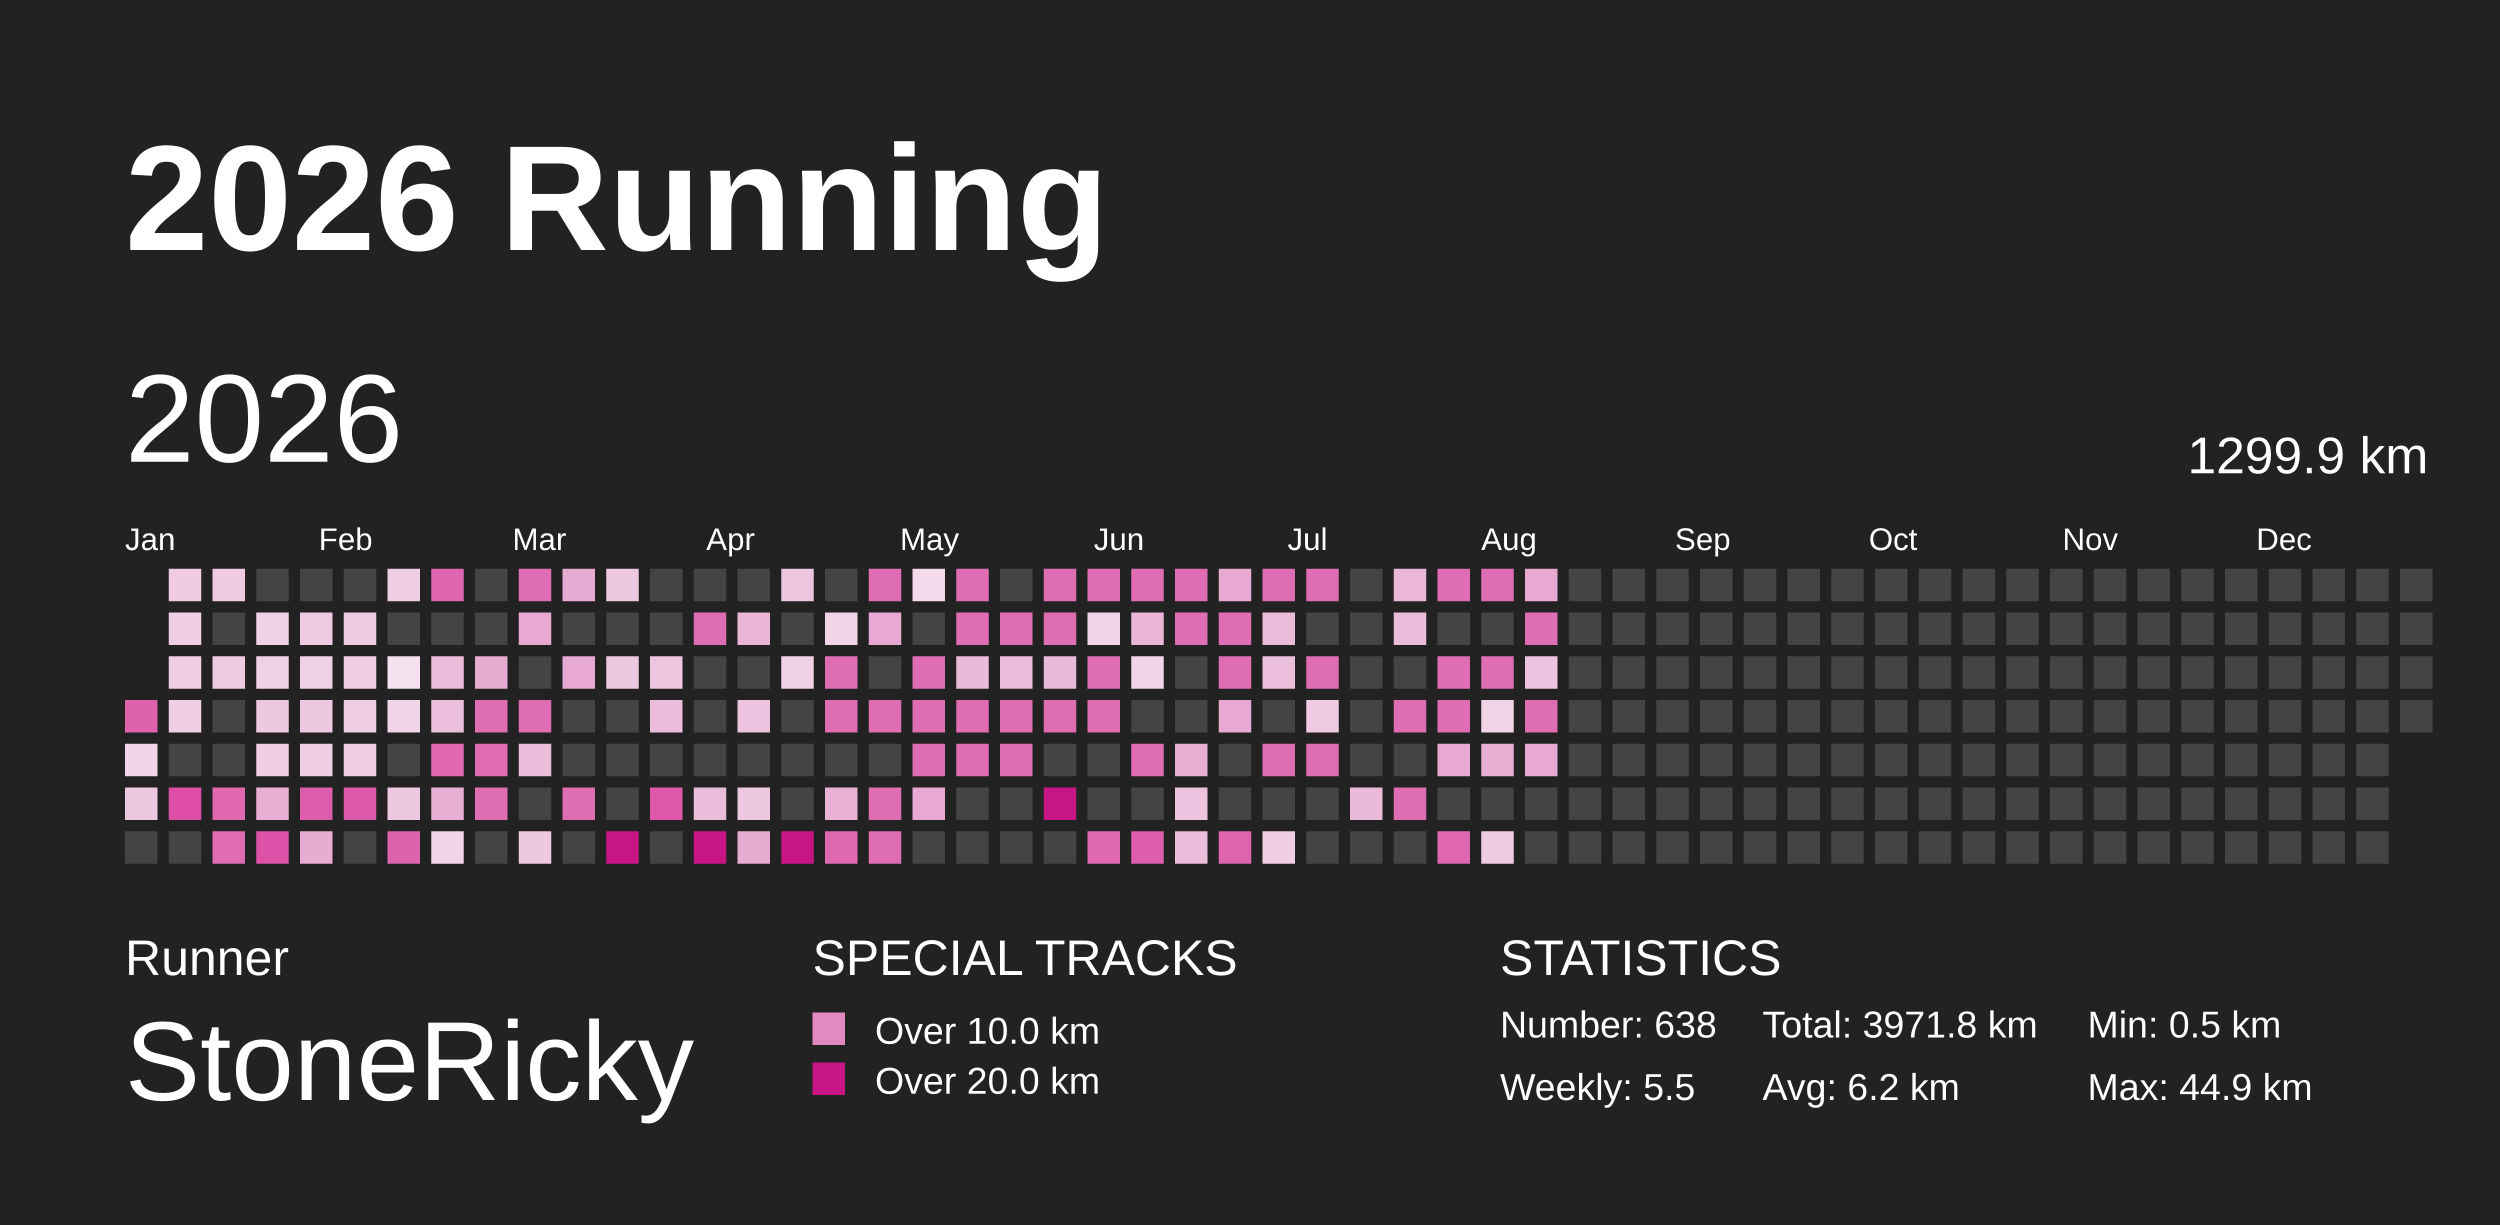
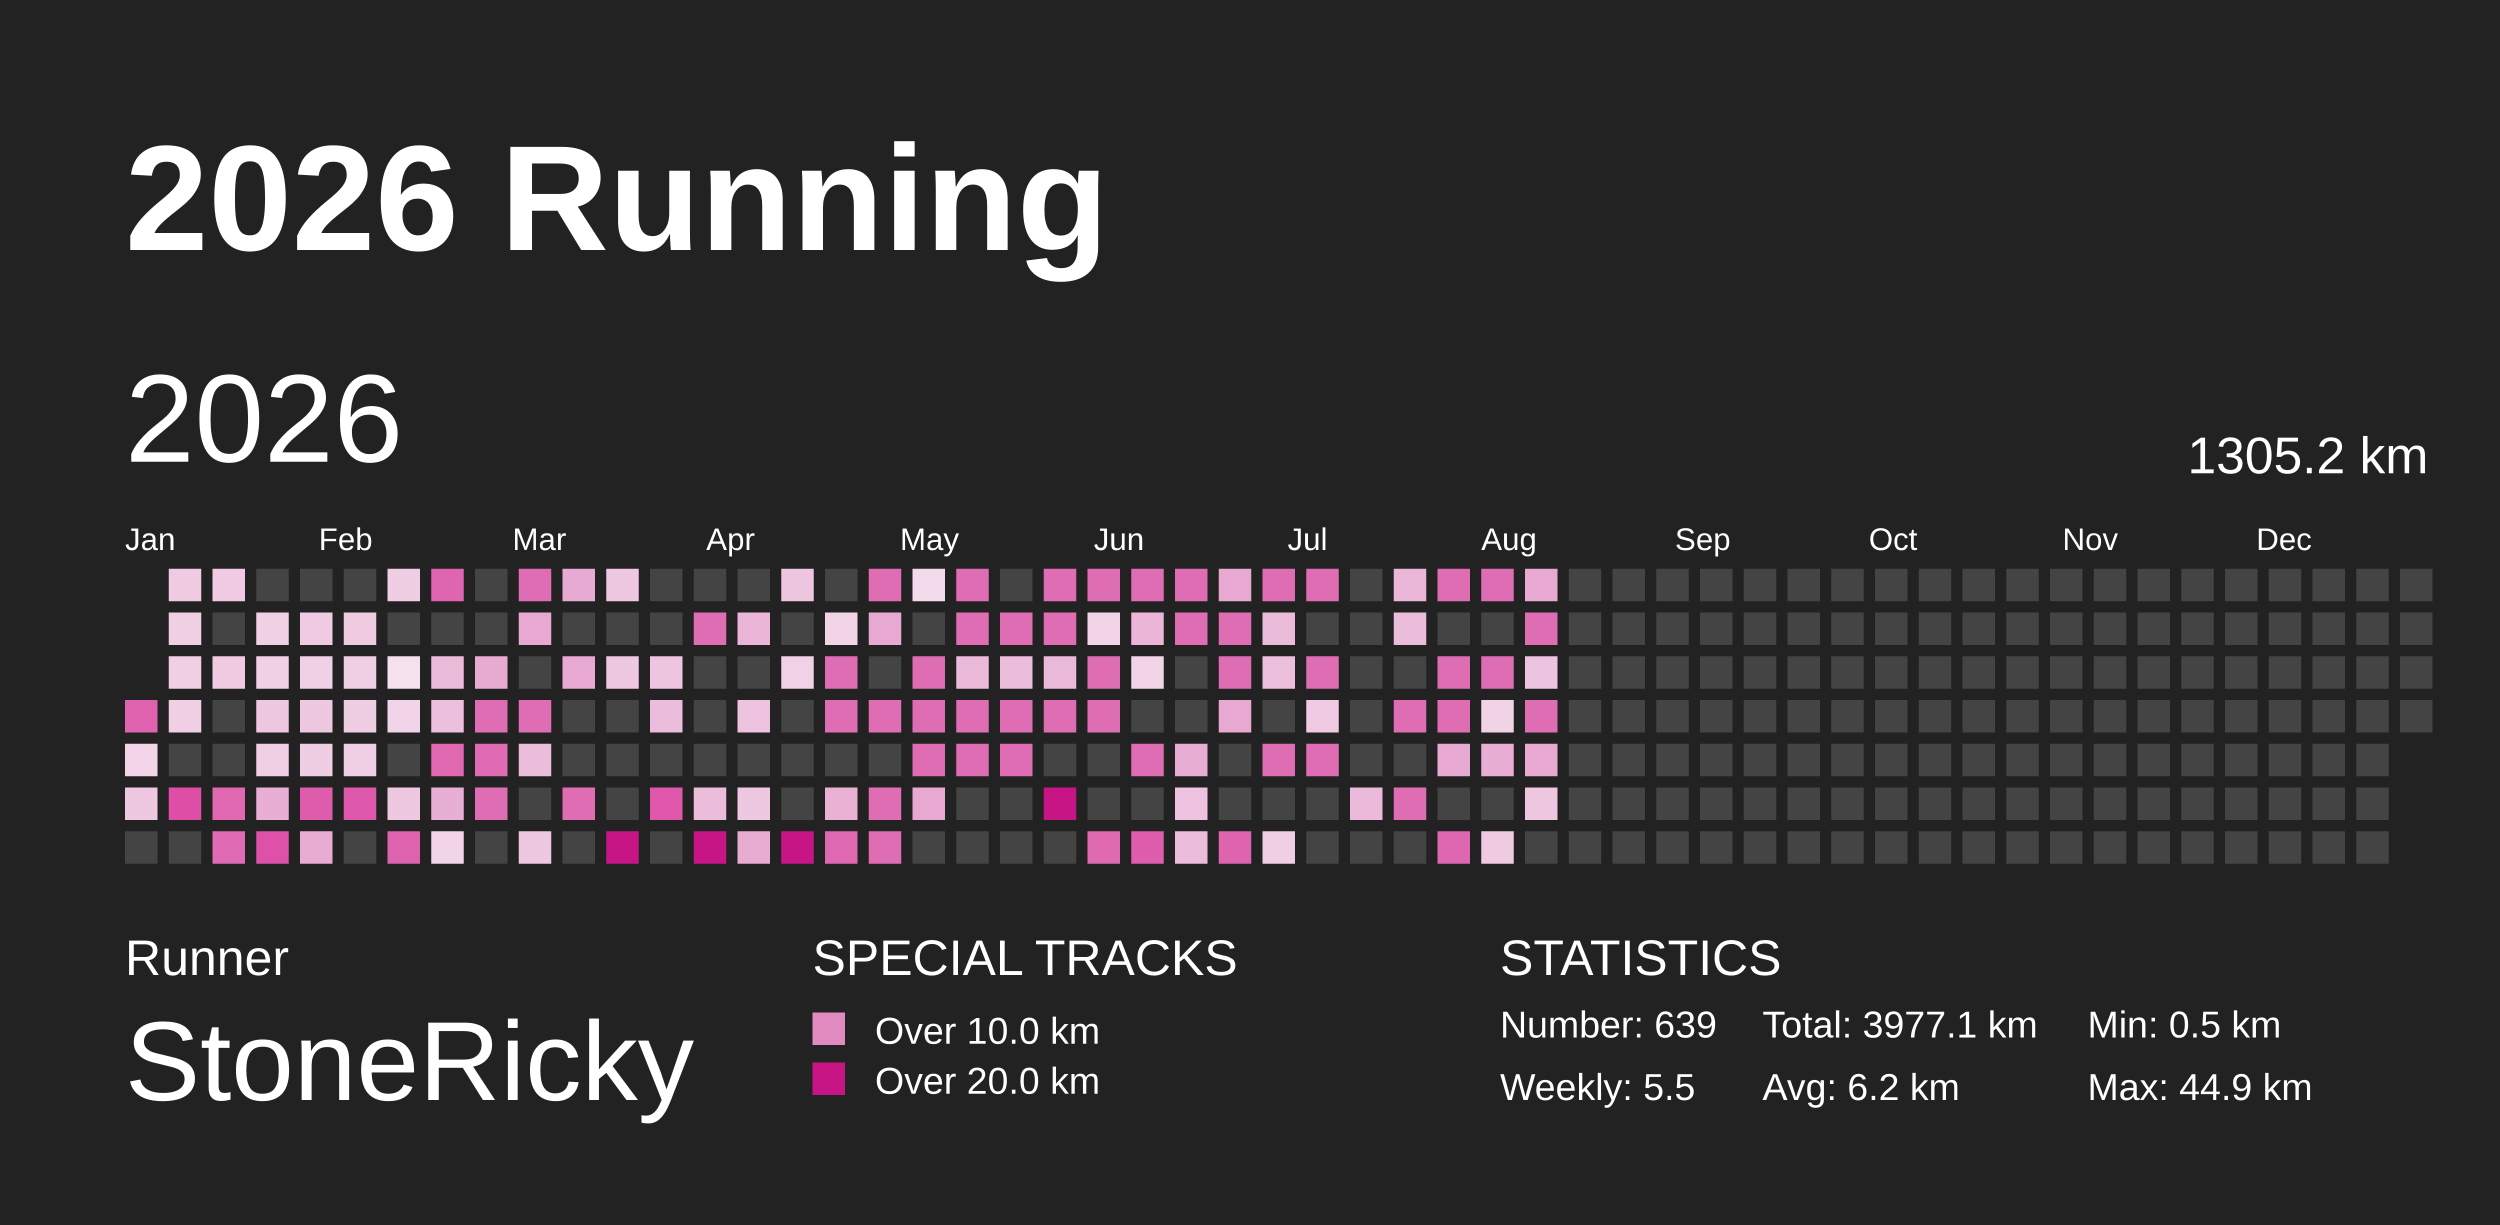
<svg xmlns="http://www.w3.org/2000/svg" baseProfile="full" height="98mm" version="1.1" viewBox="0,0,200,98" width="200mm">
  <defs>
    <pattern height="2" id="indoor-stripe" patternUnits="userSpaceOnUse" width="2">
      <line stroke="white" stroke-opacity="0.45" stroke-width="0.5" x1="0" x2="2" y1="2" y2="0" />
    </pattern>
  </defs>
  <rect fill="#222222" height="98" width="200" x="0" y="0" />
  <text fill="#FFFFFF" style="font-size:12px; font-family:Arial; font-weight:bold;" x="10" y="20">2026 Running</text>
  <text fill="#FFFFFF" style="font-size:4px; font-family:Arial" x="10" y="78">Runner</text>
  <text fill="#FFFFFF" style="font-size:9px; font-family:Arial" x="10" y="88">StoneRicky</text>
  <text fill="#FFFFFF" style="font-size:4px; font-family:Arial" x="65" y="78">SPECIAL TRACKS</text>
  <rect fill="#E18ABF" height="2.6" width="2.6" x="65" y="81" />
  <text fill="#FFFFFF" style="font-size:3px; font-family:Arial" x="70" y="83.5">Over 10.0 km</text>
  <rect fill="#C71585" height="2.6" width="2.6" x="65" y="85" />
  <text fill="#FFFFFF" style="font-size:3px; font-family:Arial" x="70" y="87.5">Over 20.0 km</text>
  <text fill="#FFFFFF" style="font-size:4px; font-family:Arial" x="120" y="78">STATISTICS</text>
-   <text fill="#FFFFFF" style="font-size:3px; font-family:Arial" x="120" y="83">Number: 638</text>
+   <text fill="#FFFFFF" style="font-size:3px; font-family:Arial" x="120" y="83">Number: 639</text>
  <text fill="#FFFFFF" style="font-size:3px; font-family:Arial" x="120" y="88">Weekly: 5.5</text>
-   <text fill="#FFFFFF" style="font-size:3px; font-family:Arial" x="141" y="83">Total: 3971.8 km</text>
+   <text fill="#FFFFFF" style="font-size:3px; font-family:Arial" x="141" y="83">Total: 3977.1 km</text>
  <text fill="#FFFFFF" style="font-size:3px; font-family:Arial" x="141" y="88">Avg: 6.2 km</text>
  <text fill="#FFFFFF" style="font-size:3px; font-family:Arial" x="167" y="83">Min: 0.5 km</text>
  <text fill="#FFFFFF" style="font-size:3px; font-family:Arial" x="167" y="88">Max: 44.9 km</text>
  <text dominant-baseline="hanging" fill="#FFFFFF" style="font-size:10.0px; font-family:Arial;" x="10" y="30">2026</text>
-   <text dominant-baseline="hanging" fill="#FFFFFF" style="font-size:4.125px; font-family:Arial;" x="175" y="35">1299.9 km</text>
+   <text dominant-baseline="hanging" fill="#FFFFFF" style="font-size:4.125px; font-family:Arial;" x="175" y="35">1305.2 km</text>
  <text fill="#FFFFFF" style="font-size:2.5px; font-family:Arial" x="10.0" y="44">Jan</text>
  <text fill="#FFFFFF" style="font-size:2.5px; font-family:Arial" x="25.5" y="44">Feb</text>
  <text fill="#FFFFFF" style="font-size:2.5px; font-family:Arial" x="41.0" y="44">Mar</text>
  <text fill="#FFFFFF" style="font-size:2.5px; font-family:Arial" x="56.5" y="44">Apr</text>
  <text fill="#FFFFFF" style="font-size:2.5px; font-family:Arial" x="72.0" y="44">May</text>
  <text fill="#FFFFFF" style="font-size:2.5px; font-family:Arial" x="87.5" y="44">Jun</text>
  <text fill="#FFFFFF" style="font-size:2.5px; font-family:Arial" x="103.0" y="44">Jul</text>
  <text fill="#FFFFFF" style="font-size:2.5px; font-family:Arial" x="118.5" y="44">Aug</text>
  <text fill="#FFFFFF" style="font-size:2.5px; font-family:Arial" x="134.0" y="44">Sep</text>
  <text fill="#FFFFFF" style="font-size:2.5px; font-family:Arial" x="149.5" y="44">Oct</text>
  <text fill="#FFFFFF" style="font-size:2.5px; font-family:Arial" x="165.0" y="44">Nov</text>
  <text fill="#FFFFFF" style="font-size:2.5px; font-family:Arial" x="180.5" y="44">Dec</text>
  <rect fill="#de62ae" height="2.6" width="2.6" x="10.0" y="56.0" />
  <rect fill="#f2d5e8" height="2.6" width="2.6" x="10.0" y="59.5" />
  <rect fill="#eec7e0" height="2.6" width="2.6" x="10.0" y="63.0" />
  <rect fill="#444444" height="2.6" width="2.6" x="10.0" y="66.5" />
  <rect fill="#efcbe2" height="2.6" width="2.6" x="13.5" y="45.5" />
  <rect fill="#f0cee4" height="2.6" width="2.6" x="13.5" y="49.0" />
  <rect fill="#f0cee4" height="2.6" width="2.6" x="13.5" y="52.5" />
  <rect fill="#f0cee4" height="2.6" width="2.6" x="13.5" y="56.0" />
  <rect fill="#444444" height="2.6" width="2.6" x="13.5" y="59.5" />
  <rect fill="#de4ea7" height="2.6" width="2.6" x="13.5" y="63.0" />
  <rect fill="#444444" height="2.6" width="2.6" x="13.5" y="66.5" />
  <rect fill="#efcae2" height="2.6" width="2.6" x="17.0" y="45.5" />
  <rect fill="#444444" height="2.6" width="2.6" x="17.0" y="49.0" />
  <rect fill="#efcbe2" height="2.6" width="2.6" x="17.0" y="52.5" />
  <rect fill="#444444" height="2.6" width="2.6" x="17.0" y="56.0" />
  <rect fill="#444444" height="2.6" width="2.6" x="17.0" y="59.5" />
  <rect fill="#df68b1" height="2.6" width="2.6" x="17.0" y="63.0" />
  <rect fill="#df6bb2" height="2.6" width="2.6" x="17.0" y="66.5" />
  <rect fill="#444444" height="2.6" width="2.6" x="20.5" y="45.5" />
  <rect fill="#f0d0e5" height="2.6" width="2.6" x="20.5" y="49.0" />
  <rect fill="#f0d0e5" height="2.6" width="2.6" x="20.5" y="52.5" />
  <rect fill="#eec8e1" height="2.6" width="2.6" x="20.5" y="56.0" />
  <rect fill="#f0cfe4" height="2.6" width="2.6" x="20.5" y="59.5" />
  <rect fill="#e8aed3" height="2.6" width="2.6" x="20.5" y="63.0" />
  <rect fill="#de51a8" height="2.6" width="2.6" x="20.5" y="66.5" />
  <rect fill="#444444" height="2.6" width="2.6" x="24.0" y="45.5" />
  <rect fill="#efcae2" height="2.6" width="2.6" x="24.0" y="49.0" />
  <rect fill="#f0d0e5" height="2.6" width="2.6" x="24.0" y="52.5" />
  <rect fill="#eec7e0" height="2.6" width="2.6" x="24.0" y="56.0" />
  <rect fill="#efcde3" height="2.6" width="2.6" x="24.0" y="59.5" />
  <rect fill="#de5cac" height="2.6" width="2.6" x="24.0" y="63.0" />
  <rect fill="#e8acd3" height="2.6" width="2.6" x="24.0" y="66.5" />
  <rect fill="#444444" height="2.6" width="2.6" x="27.5" y="45.5" />
  <rect fill="#efcbe2" height="2.6" width="2.6" x="27.5" y="49.0" />
  <rect fill="#f0cee4" height="2.6" width="2.6" x="27.5" y="52.5" />
  <rect fill="#efcde3" height="2.6" width="2.6" x="27.5" y="56.0" />
  <rect fill="#f0cee4" height="2.6" width="2.6" x="27.5" y="59.5" />
  <rect fill="#de59ab" height="2.6" width="2.6" x="27.5" y="63.0" />
  <rect fill="#444444" height="2.6" width="2.6" x="27.5" y="66.5" />
  <rect fill="#efcde3" height="2.6" width="2.6" x="31.0" y="45.5" />
  <rect fill="#444444" height="2.6" width="2.6" x="31.0" y="49.0" />
  <rect fill="#f5e1ee" height="2.6" width="2.6" x="31.0" y="52.5" />
  <rect fill="#f1d4e7" height="2.6" width="2.6" x="31.0" y="56.0" />
  <rect fill="#444444" height="2.6" width="2.6" x="31.0" y="59.5" />
  <rect fill="#eec7e0" height="2.6" width="2.6" x="31.0" y="63.0" />
  <rect fill="#de63af" height="2.6" width="2.6" x="31.0" y="66.5" />
  <rect fill="#df65b0" height="2.6" width="2.6" x="34.5" y="45.5" />
  <rect fill="#444444" height="2.6" width="2.6" x="34.5" y="49.0" />
  <rect fill="#ebbcda" height="2.6" width="2.6" x="34.5" y="52.5" />
  <rect fill="#ecbfdc" height="2.6" width="2.6" x="34.5" y="56.0" />
  <rect fill="#df68b1" height="2.6" width="2.6" x="34.5" y="59.5" />
  <rect fill="#e8afd4" height="2.6" width="2.6" x="34.5" y="63.0" />
  <rect fill="#f1d4e7" height="2.6" width="2.6" x="34.5" y="66.5" />
  <rect fill="#444444" height="2.6" width="2.6" x="38.0" y="45.5" />
  <rect fill="#444444" height="2.6" width="2.6" x="38.0" y="49.0" />
  <rect fill="#e7aad1" height="2.6" width="2.6" x="38.0" y="52.5" />
  <rect fill="#df6db3" height="2.6" width="2.6" x="38.0" y="56.0" />
  <rect fill="#df6bb2" height="2.6" width="2.6" x="38.0" y="59.5" />
  <rect fill="#df6db3" height="2.6" width="2.6" x="38.0" y="63.0" />
  <rect fill="#444444" height="2.6" width="2.6" x="38.0" y="66.5" />
  <rect fill="#df6db3" height="2.6" width="2.6" x="41.5" y="45.5" />
  <rect fill="#e7a9d1" height="2.6" width="2.6" x="41.5" y="49.0" />
  <rect fill="#444444" height="2.6" width="2.6" x="41.5" y="52.5" />
  <rect fill="#df6db3" height="2.6" width="2.6" x="41.5" y="56.0" />
  <rect fill="#ecbddb" height="2.6" width="2.6" x="41.5" y="59.5" />
  <rect fill="#444444" height="2.6" width="2.6" x="41.5" y="63.0" />
  <rect fill="#eec8e1" height="2.6" width="2.6" x="41.5" y="66.5" />
  <rect fill="#e7aad2" height="2.6" width="2.6" x="45.0" y="45.5" />
  <rect fill="#444444" height="2.6" width="2.6" x="45.0" y="49.0" />
  <rect fill="#e7a9d1" height="2.6" width="2.6" x="45.0" y="52.5" />
  <rect fill="#444444" height="2.6" width="2.6" x="45.0" y="56.0" />
  <rect fill="#444444" height="2.6" width="2.6" x="45.0" y="59.5" />
  <rect fill="#df6db3" height="2.6" width="2.6" x="45.0" y="63.0" />
  <rect fill="#444444" height="2.6" width="2.6" x="45.0" y="66.5" />
  <rect fill="#eec8e1" height="2.6" width="2.6" x="48.5" y="45.5" />
  <rect fill="#444444" height="2.6" width="2.6" x="48.5" y="49.0" />
  <rect fill="#eec8e1" height="2.6" width="2.6" x="48.5" y="52.5" />
  <rect fill="#444444" height="2.6" width="2.6" x="48.5" y="56.0" />
  <rect fill="#444444" height="2.6" width="2.6" x="48.5" y="59.5" />
  <rect fill="#444444" height="2.6" width="2.6" x="48.5" y="63.0" />
  <rect fill="#C71585" height="2.6" width="2.6" x="48.5" y="66.5" />
  <rect fill="#444444" height="2.6" width="2.6" x="52.0" y="45.5" />
  <rect fill="#444444" height="2.6" width="2.6" x="52.0" y="49.0" />
  <rect fill="#edc5df" height="2.6" width="2.6" x="52.0" y="52.5" />
  <rect fill="#ebbcdb" height="2.6" width="2.6" x="52.0" y="56.0" />
  <rect fill="#444444" height="2.6" width="2.6" x="52.0" y="59.5" />
  <rect fill="#de57aa" height="2.6" width="2.6" x="52.0" y="63.0" />
  <rect fill="#444444" height="2.6" width="2.6" x="52.0" y="66.5" />
  <rect fill="#444444" height="2.6" width="2.6" x="55.5" y="45.5" />
  <rect fill="#df6db3" height="2.6" width="2.6" x="55.5" y="49.0" />
  <rect fill="#444444" height="2.6" width="2.6" x="55.5" y="52.5" />
  <rect fill="#444444" height="2.6" width="2.6" x="55.5" y="56.0" />
  <rect fill="#444444" height="2.6" width="2.6" x="55.5" y="59.5" />
  <rect fill="#ecbddb" height="2.6" width="2.6" x="55.5" y="63.0" />
  <rect fill="#C71585" height="2.6" width="2.6" x="55.5" y="66.5" />
  <rect fill="#444444" height="2.6" width="2.6" x="59.0" y="45.5" />
  <rect fill="#eab5d7" height="2.6" width="2.6" x="59.0" y="49.0" />
  <rect fill="#444444" height="2.6" width="2.6" x="59.0" y="52.5" />
  <rect fill="#edc2de" height="2.6" width="2.6" x="59.0" y="56.0" />
  <rect fill="#444444" height="2.6" width="2.6" x="59.0" y="59.5" />
  <rect fill="#eec8e1" height="2.6" width="2.6" x="59.0" y="63.0" />
  <rect fill="#e8abd2" height="2.6" width="2.6" x="59.0" y="66.5" />
  <rect fill="#edc5df" height="2.6" width="2.6" x="62.5" y="45.5" />
  <rect fill="#444444" height="2.6" width="2.6" x="62.5" y="49.0" />
  <rect fill="#f0d1e5" height="2.6" width="2.6" x="62.5" y="52.5" />
  <rect fill="#444444" height="2.6" width="2.6" x="62.5" y="56.0" />
  <rect fill="#444444" height="2.6" width="2.6" x="62.5" y="59.5" />
  <rect fill="#444444" height="2.6" width="2.6" x="62.5" y="63.0" />
  <rect fill="#C71585" height="2.6" width="2.6" x="62.5" y="66.5" />
  <rect fill="#444444" height="2.6" width="2.6" x="66.0" y="45.5" />
  <rect fill="#f1d5e7" height="2.6" width="2.6" x="66.0" y="49.0" />
  <rect fill="#df6db3" height="2.6" width="2.6" x="66.0" y="52.5" />
  <rect fill="#df6db3" height="2.6" width="2.6" x="66.0" y="56.0" />
  <rect fill="#444444" height="2.6" width="2.6" x="66.0" y="59.5" />
  <rect fill="#e9b2d5" height="2.6" width="2.6" x="66.0" y="63.0" />
  <rect fill="#df69b1" height="2.6" width="2.6" x="66.0" y="66.5" />
  <rect fill="#df6db3" height="2.6" width="2.6" x="69.5" y="45.5" />
  <rect fill="#e7a9d1" height="2.6" width="2.6" x="69.5" y="49.0" />
  <rect fill="#444444" height="2.6" width="2.6" x="69.5" y="52.5" />
  <rect fill="#df6db3" height="2.6" width="2.6" x="69.5" y="56.0" />
  <rect fill="#444444" height="2.6" width="2.6" x="69.5" y="59.5" />
  <rect fill="#df6db3" height="2.6" width="2.6" x="69.5" y="63.0" />
  <rect fill="#df6db3" height="2.6" width="2.6" x="69.5" y="66.5" />
  <rect fill="#f3dbeb" height="2.6" width="2.6" x="73.0" y="45.5" />
  <rect fill="#444444" height="2.6" width="2.6" x="73.0" y="49.0" />
  <rect fill="#df6db3" height="2.6" width="2.6" x="73.0" y="52.5" />
  <rect fill="#df6db3" height="2.6" width="2.6" x="73.0" y="56.0" />
  <rect fill="#df6db3" height="2.6" width="2.6" x="73.0" y="59.5" />
  <rect fill="#e7a8d1" height="2.6" width="2.6" x="73.0" y="63.0" />
  <rect fill="#444444" height="2.6" width="2.6" x="73.0" y="66.5" />
  <rect fill="#df6db3" height="2.6" width="2.6" x="76.5" y="45.5" />
  <rect fill="#df6db3" height="2.6" width="2.6" x="76.5" y="49.0" />
  <rect fill="#ebb9d9" height="2.6" width="2.6" x="76.5" y="52.5" />
  <rect fill="#df6db3" height="2.6" width="2.6" x="76.5" y="56.0" />
  <rect fill="#df6db3" height="2.6" width="2.6" x="76.5" y="59.5" />
  <rect fill="#444444" height="2.6" width="2.6" x="76.5" y="63.0" />
  <rect fill="#444444" height="2.6" width="2.6" x="76.5" y="66.5" />
  <rect fill="#444444" height="2.6" width="2.6" x="80.0" y="45.5" />
  <rect fill="#df6db3" height="2.6" width="2.6" x="80.0" y="49.0" />
  <rect fill="#ebbddb" height="2.6" width="2.6" x="80.0" y="52.5" />
  <rect fill="#df6db3" height="2.6" width="2.6" x="80.0" y="56.0" />
  <rect fill="#df6db3" height="2.6" width="2.6" x="80.0" y="59.5" />
  <rect fill="#444444" height="2.6" width="2.6" x="80.0" y="63.0" />
  <rect fill="#444444" height="2.6" width="2.6" x="80.0" y="66.5" />
  <rect fill="#df6db3" height="2.6" width="2.6" x="83.5" y="45.5" />
  <rect fill="#df6db3" height="2.6" width="2.6" x="83.5" y="49.0" />
  <rect fill="#eab8d8" height="2.6" width="2.6" x="83.5" y="52.5" />
  <rect fill="#df6db3" height="2.6" width="2.6" x="83.5" y="56.0" />
  <rect fill="#444444" height="2.6" width="2.6" x="83.5" y="59.5" />
  <rect fill="#C71585" height="2.6" width="2.6" x="83.5" y="63.0" />
  <rect fill="#444444" height="2.6" width="2.6" x="83.5" y="66.5" />
  <rect fill="#df6db3" height="2.6" width="2.6" x="87.0" y="45.5" />
  <rect fill="#f1d4e7" height="2.6" width="2.6" x="87.0" y="49.0" />
  <rect fill="#df6db3" height="2.6" width="2.6" x="87.0" y="52.5" />
  <rect fill="#df6db3" height="2.6" width="2.6" x="87.0" y="56.0" />
  <rect fill="#444444" height="2.6" width="2.6" x="87.0" y="59.5" />
  <rect fill="#444444" height="2.6" width="2.6" x="87.0" y="63.0" />
  <rect fill="#df6ab2" height="2.6" width="2.6" x="87.0" y="66.5" />
  <rect fill="#df6db3" height="2.6" width="2.6" x="90.5" y="45.5" />
  <rect fill="#eab5d7" height="2.6" width="2.6" x="90.5" y="49.0" />
  <rect fill="#f1d4e7" height="2.6" width="2.6" x="90.5" y="52.5" />
  <rect fill="#444444" height="2.6" width="2.6" x="90.5" y="56.0" />
  <rect fill="#df6db3" height="2.6" width="2.6" x="90.5" y="59.5" />
  <rect fill="#444444" height="2.6" width="2.6" x="90.5" y="63.0" />
  <rect fill="#de5ead" height="2.6" width="2.6" x="90.5" y="66.5" />
  <rect fill="#df6db3" height="2.6" width="2.6" x="94.0" y="45.5" />
  <rect fill="#df6db3" height="2.6" width="2.6" x="94.0" y="49.0" />
  <rect fill="#444444" height="2.6" width="2.6" x="94.0" y="52.5" />
  <rect fill="#444444" height="2.6" width="2.6" x="94.0" y="56.0" />
  <rect fill="#e8add3" height="2.6" width="2.6" x="94.0" y="59.5" />
  <rect fill="#edc2de" height="2.6" width="2.6" x="94.0" y="63.0" />
  <rect fill="#ebbddb" height="2.6" width="2.6" x="94.0" y="66.5" />
  <rect fill="#e7a8d1" height="2.6" width="2.6" x="97.5" y="45.5" />
  <rect fill="#df6db3" height="2.6" width="2.6" x="97.5" y="49.0" />
  <rect fill="#df6db3" height="2.6" width="2.6" x="97.5" y="52.5" />
  <rect fill="#e7a9d1" height="2.6" width="2.6" x="97.5" y="56.0" />
  <rect fill="#444444" height="2.6" width="2.6" x="97.5" y="59.5" />
  <rect fill="#444444" height="2.6" width="2.6" x="97.5" y="63.0" />
  <rect fill="#de64af" height="2.6" width="2.6" x="97.5" y="66.5" />
  <rect fill="#df6db3" height="2.6" width="2.6" x="101.0" y="45.5" />
  <rect fill="#ebbbda" height="2.6" width="2.6" x="101.0" y="49.0" />
  <rect fill="#ecbfdc" height="2.6" width="2.6" x="101.0" y="52.5" />
  <rect fill="#444444" height="2.6" width="2.6" x="101.0" y="56.0" />
  <rect fill="#df6db3" height="2.6" width="2.6" x="101.0" y="59.5" />
  <rect fill="#444444" height="2.6" width="2.6" x="101.0" y="63.0" />
  <rect fill="#f0cfe4" height="2.6" width="2.6" x="101.0" y="66.5" />
  <rect fill="#df6db3" height="2.6" width="2.6" x="104.5" y="45.5" />
  <rect fill="#444444" height="2.6" width="2.6" x="104.5" y="49.0" />
  <rect fill="#df6db3" height="2.6" width="2.6" x="104.5" y="52.5" />
  <rect fill="#efcae2" height="2.6" width="2.6" x="104.5" y="56.0" />
  <rect fill="#df6db3" height="2.6" width="2.6" x="104.5" y="59.5" />
  <rect fill="#444444" height="2.6" width="2.6" x="104.5" y="63.0" />
  <rect fill="#444444" height="2.6" width="2.6" x="104.5" y="66.5" />
  <rect fill="#444444" height="2.6" width="2.6" x="108.0" y="45.5" />
  <rect fill="#444444" height="2.6" width="2.6" x="108.0" y="49.0" />
  <rect fill="#444444" height="2.6" width="2.6" x="108.0" y="52.5" />
  <rect fill="#444444" height="2.6" width="2.6" x="108.0" y="56.0" />
  <rect fill="#444444" height="2.6" width="2.6" x="108.0" y="59.5" />
  <rect fill="#ebbada" height="2.6" width="2.6" x="108.0" y="63.0" />
  <rect fill="#444444" height="2.6" width="2.6" x="108.0" y="66.5" />
  <rect fill="#eab7d8" height="2.6" width="2.6" x="111.5" y="45.5" />
  <rect fill="#ebbddb" height="2.6" width="2.6" x="111.5" y="49.0" />
  <rect fill="#444444" height="2.6" width="2.6" x="111.5" y="52.5" />
  <rect fill="#df6db3" height="2.6" width="2.6" x="111.5" y="56.0" />
  <rect fill="#444444" height="2.6" width="2.6" x="111.5" y="59.5" />
  <rect fill="#df6db3" height="2.6" width="2.6" x="111.5" y="63.0" />
  <rect fill="#444444" height="2.6" width="2.6" x="111.5" y="66.5" />
  <rect fill="#df6db3" height="2.6" width="2.6" x="115.0" y="45.5" />
  <rect fill="#444444" height="2.6" width="2.6" x="115.0" y="49.0" />
  <rect fill="#df6db3" height="2.6" width="2.6" x="115.0" y="52.5" />
  <rect fill="#df6db3" height="2.6" width="2.6" x="115.0" y="56.0" />
  <rect fill="#e7a9d1" height="2.6" width="2.6" x="115.0" y="59.5" />
  <rect fill="#444444" height="2.6" width="2.6" x="115.0" y="63.0" />
  <rect fill="#df66b0" height="2.6" width="2.6" x="115.0" y="66.5" />
  <rect fill="#df6db3" height="2.6" width="2.6" x="118.5" y="45.5" />
  <rect fill="#444444" height="2.6" width="2.6" x="118.5" y="49.0" />
  <rect fill="#df6db3" height="2.6" width="2.6" x="118.5" y="52.5" />
  <rect fill="#f1d3e6" height="2.6" width="2.6" x="118.5" y="56.0" />
  <rect fill="#e8aed4" height="2.6" width="2.6" x="118.5" y="59.5" />
  <rect fill="#444444" height="2.6" width="2.6" x="118.5" y="63.0" />
  <rect fill="#efcbe2" height="2.6" width="2.6" x="118.5" y="66.5" />
  <rect fill="#e7a8d1" height="2.6" width="2.6" x="122.0" y="45.5" />
  <rect fill="#df6db3" height="2.6" width="2.6" x="122.0" y="49.0" />
  <rect fill="#edc4df" height="2.6" width="2.6" x="122.0" y="52.5" />
  <rect fill="#df6db3" height="2.6" width="2.6" x="122.0" y="56.0" />
  <rect fill="#e7a9d1" height="2.6" width="2.6" x="122.0" y="59.5" />
-   <rect fill="#444444" height="2.6" width="2.6" x="122.0" y="63.0" />
+   <rect fill="#eec6e0" height="2.6" width="2.6" x="122.0" y="63.0" />
  <rect fill="#444444" height="2.6" width="2.6" x="122.0" y="66.5" />
  <rect fill="#444444" height="2.6" width="2.6" x="125.5" y="45.5" />
  <rect fill="#444444" height="2.6" width="2.6" x="125.5" y="49.0" />
  <rect fill="#444444" height="2.6" width="2.6" x="125.5" y="52.5" />
  <rect fill="#444444" height="2.6" width="2.6" x="125.5" y="56.0" />
  <rect fill="#444444" height="2.6" width="2.6" x="125.5" y="59.5" />
  <rect fill="#444444" height="2.6" width="2.6" x="125.5" y="63.0" />
  <rect fill="#444444" height="2.6" width="2.6" x="125.5" y="66.5" />
  <rect fill="#444444" height="2.6" width="2.6" x="129.0" y="45.5" />
  <rect fill="#444444" height="2.6" width="2.6" x="129.0" y="49.0" />
  <rect fill="#444444" height="2.6" width="2.6" x="129.0" y="52.5" />
  <rect fill="#444444" height="2.6" width="2.6" x="129.0" y="56.0" />
  <rect fill="#444444" height="2.6" width="2.6" x="129.0" y="59.5" />
  <rect fill="#444444" height="2.6" width="2.6" x="129.0" y="63.0" />
  <rect fill="#444444" height="2.6" width="2.6" x="129.0" y="66.5" />
  <rect fill="#444444" height="2.6" width="2.6" x="132.5" y="45.5" />
  <rect fill="#444444" height="2.6" width="2.6" x="132.5" y="49.0" />
  <rect fill="#444444" height="2.6" width="2.6" x="132.5" y="52.5" />
  <rect fill="#444444" height="2.6" width="2.6" x="132.5" y="56.0" />
  <rect fill="#444444" height="2.6" width="2.6" x="132.5" y="59.5" />
  <rect fill="#444444" height="2.6" width="2.6" x="132.5" y="63.0" />
  <rect fill="#444444" height="2.6" width="2.6" x="132.5" y="66.5" />
  <rect fill="#444444" height="2.6" width="2.6" x="136.0" y="45.5" />
  <rect fill="#444444" height="2.6" width="2.6" x="136.0" y="49.0" />
  <rect fill="#444444" height="2.6" width="2.6" x="136.0" y="52.5" />
  <rect fill="#444444" height="2.6" width="2.6" x="136.0" y="56.0" />
  <rect fill="#444444" height="2.6" width="2.6" x="136.0" y="59.5" />
  <rect fill="#444444" height="2.6" width="2.6" x="136.0" y="63.0" />
  <rect fill="#444444" height="2.6" width="2.6" x="136.0" y="66.5" />
  <rect fill="#444444" height="2.6" width="2.6" x="139.5" y="45.5" />
  <rect fill="#444444" height="2.6" width="2.6" x="139.5" y="49.0" />
  <rect fill="#444444" height="2.6" width="2.6" x="139.5" y="52.5" />
  <rect fill="#444444" height="2.6" width="2.6" x="139.5" y="56.0" />
  <rect fill="#444444" height="2.6" width="2.6" x="139.5" y="59.5" />
  <rect fill="#444444" height="2.6" width="2.6" x="139.5" y="63.0" />
  <rect fill="#444444" height="2.6" width="2.6" x="139.5" y="66.5" />
  <rect fill="#444444" height="2.6" width="2.6" x="143.0" y="45.5" />
  <rect fill="#444444" height="2.6" width="2.6" x="143.0" y="49.0" />
  <rect fill="#444444" height="2.6" width="2.6" x="143.0" y="52.5" />
  <rect fill="#444444" height="2.6" width="2.6" x="143.0" y="56.0" />
  <rect fill="#444444" height="2.6" width="2.6" x="143.0" y="59.5" />
  <rect fill="#444444" height="2.6" width="2.6" x="143.0" y="63.0" />
  <rect fill="#444444" height="2.6" width="2.6" x="143.0" y="66.5" />
  <rect fill="#444444" height="2.6" width="2.6" x="146.5" y="45.5" />
  <rect fill="#444444" height="2.6" width="2.6" x="146.5" y="49.0" />
  <rect fill="#444444" height="2.6" width="2.6" x="146.5" y="52.5" />
  <rect fill="#444444" height="2.6" width="2.6" x="146.5" y="56.0" />
  <rect fill="#444444" height="2.6" width="2.6" x="146.5" y="59.5" />
  <rect fill="#444444" height="2.6" width="2.6" x="146.5" y="63.0" />
  <rect fill="#444444" height="2.6" width="2.6" x="146.5" y="66.5" />
  <rect fill="#444444" height="2.6" width="2.6" x="150.0" y="45.5" />
  <rect fill="#444444" height="2.6" width="2.6" x="150.0" y="49.0" />
  <rect fill="#444444" height="2.6" width="2.6" x="150.0" y="52.5" />
  <rect fill="#444444" height="2.6" width="2.6" x="150.0" y="56.0" />
  <rect fill="#444444" height="2.6" width="2.6" x="150.0" y="59.5" />
  <rect fill="#444444" height="2.6" width="2.6" x="150.0" y="63.0" />
  <rect fill="#444444" height="2.6" width="2.6" x="150.0" y="66.5" />
  <rect fill="#444444" height="2.6" width="2.6" x="153.5" y="45.5" />
  <rect fill="#444444" height="2.6" width="2.6" x="153.5" y="49.0" />
  <rect fill="#444444" height="2.6" width="2.6" x="153.5" y="52.5" />
  <rect fill="#444444" height="2.6" width="2.6" x="153.5" y="56.0" />
  <rect fill="#444444" height="2.6" width="2.6" x="153.5" y="59.5" />
  <rect fill="#444444" height="2.6" width="2.6" x="153.5" y="63.0" />
  <rect fill="#444444" height="2.6" width="2.6" x="153.5" y="66.5" />
  <rect fill="#444444" height="2.6" width="2.6" x="157.0" y="45.5" />
  <rect fill="#444444" height="2.6" width="2.6" x="157.0" y="49.0" />
  <rect fill="#444444" height="2.6" width="2.6" x="157.0" y="52.5" />
  <rect fill="#444444" height="2.6" width="2.6" x="157.0" y="56.0" />
  <rect fill="#444444" height="2.6" width="2.6" x="157.0" y="59.5" />
  <rect fill="#444444" height="2.6" width="2.6" x="157.0" y="63.0" />
  <rect fill="#444444" height="2.6" width="2.6" x="157.0" y="66.5" />
  <rect fill="#444444" height="2.6" width="2.6" x="160.5" y="45.5" />
  <rect fill="#444444" height="2.6" width="2.6" x="160.5" y="49.0" />
  <rect fill="#444444" height="2.6" width="2.6" x="160.5" y="52.5" />
  <rect fill="#444444" height="2.6" width="2.6" x="160.5" y="56.0" />
  <rect fill="#444444" height="2.6" width="2.6" x="160.5" y="59.5" />
  <rect fill="#444444" height="2.6" width="2.6" x="160.5" y="63.0" />
  <rect fill="#444444" height="2.6" width="2.6" x="160.5" y="66.5" />
  <rect fill="#444444" height="2.6" width="2.6" x="164.0" y="45.5" />
  <rect fill="#444444" height="2.6" width="2.6" x="164.0" y="49.0" />
  <rect fill="#444444" height="2.6" width="2.6" x="164.0" y="52.5" />
  <rect fill="#444444" height="2.6" width="2.6" x="164.0" y="56.0" />
  <rect fill="#444444" height="2.6" width="2.6" x="164.0" y="59.5" />
  <rect fill="#444444" height="2.6" width="2.6" x="164.0" y="63.0" />
  <rect fill="#444444" height="2.6" width="2.6" x="164.0" y="66.5" />
  <rect fill="#444444" height="2.6" width="2.6" x="167.5" y="45.5" />
  <rect fill="#444444" height="2.6" width="2.6" x="167.5" y="49.0" />
  <rect fill="#444444" height="2.6" width="2.6" x="167.5" y="52.5" />
  <rect fill="#444444" height="2.6" width="2.6" x="167.5" y="56.0" />
  <rect fill="#444444" height="2.6" width="2.6" x="167.5" y="59.5" />
  <rect fill="#444444" height="2.6" width="2.6" x="167.5" y="63.0" />
  <rect fill="#444444" height="2.6" width="2.6" x="167.5" y="66.5" />
  <rect fill="#444444" height="2.6" width="2.6" x="171.0" y="45.5" />
  <rect fill="#444444" height="2.6" width="2.6" x="171.0" y="49.0" />
  <rect fill="#444444" height="2.6" width="2.6" x="171.0" y="52.5" />
  <rect fill="#444444" height="2.6" width="2.6" x="171.0" y="56.0" />
  <rect fill="#444444" height="2.6" width="2.6" x="171.0" y="59.5" />
  <rect fill="#444444" height="2.6" width="2.6" x="171.0" y="63.0" />
  <rect fill="#444444" height="2.6" width="2.6" x="171.0" y="66.5" />
  <rect fill="#444444" height="2.6" width="2.6" x="174.5" y="45.5" />
  <rect fill="#444444" height="2.6" width="2.6" x="174.5" y="49.0" />
  <rect fill="#444444" height="2.6" width="2.6" x="174.5" y="52.5" />
  <rect fill="#444444" height="2.6" width="2.6" x="174.5" y="56.0" />
  <rect fill="#444444" height="2.6" width="2.6" x="174.5" y="59.5" />
  <rect fill="#444444" height="2.6" width="2.6" x="174.5" y="63.0" />
  <rect fill="#444444" height="2.6" width="2.6" x="174.5" y="66.5" />
  <rect fill="#444444" height="2.6" width="2.6" x="178.0" y="45.5" />
  <rect fill="#444444" height="2.6" width="2.6" x="178.0" y="49.0" />
  <rect fill="#444444" height="2.6" width="2.6" x="178.0" y="52.5" />
  <rect fill="#444444" height="2.6" width="2.6" x="178.0" y="56.0" />
  <rect fill="#444444" height="2.6" width="2.6" x="178.0" y="59.5" />
  <rect fill="#444444" height="2.6" width="2.6" x="178.0" y="63.0" />
  <rect fill="#444444" height="2.6" width="2.6" x="178.0" y="66.5" />
  <rect fill="#444444" height="2.6" width="2.6" x="181.5" y="45.5" />
  <rect fill="#444444" height="2.6" width="2.6" x="181.5" y="49.0" />
  <rect fill="#444444" height="2.6" width="2.6" x="181.5" y="52.5" />
  <rect fill="#444444" height="2.6" width="2.6" x="181.5" y="56.0" />
  <rect fill="#444444" height="2.6" width="2.6" x="181.5" y="59.5" />
  <rect fill="#444444" height="2.6" width="2.6" x="181.5" y="63.0" />
  <rect fill="#444444" height="2.6" width="2.6" x="181.5" y="66.5" />
  <rect fill="#444444" height="2.6" width="2.6" x="185.0" y="45.5" />
  <rect fill="#444444" height="2.6" width="2.6" x="185.0" y="49.0" />
  <rect fill="#444444" height="2.6" width="2.6" x="185.0" y="52.5" />
  <rect fill="#444444" height="2.6" width="2.6" x="185.0" y="56.0" />
  <rect fill="#444444" height="2.6" width="2.6" x="185.0" y="59.5" />
  <rect fill="#444444" height="2.6" width="2.6" x="185.0" y="63.0" />
  <rect fill="#444444" height="2.6" width="2.6" x="185.0" y="66.5" />
  <rect fill="#444444" height="2.6" width="2.6" x="188.5" y="45.5" />
  <rect fill="#444444" height="2.6" width="2.6" x="188.5" y="49.0" />
  <rect fill="#444444" height="2.6" width="2.6" x="188.5" y="52.5" />
  <rect fill="#444444" height="2.6" width="2.6" x="188.5" y="56.0" />
  <rect fill="#444444" height="2.6" width="2.6" x="188.5" y="59.5" />
  <rect fill="#444444" height="2.6" width="2.6" x="188.5" y="63.0" />
  <rect fill="#444444" height="2.6" width="2.6" x="188.5" y="66.5" />
  <rect fill="#444444" height="2.6" width="2.6" x="192.0" y="45.5" />
  <rect fill="#444444" height="2.6" width="2.6" x="192.0" y="49.0" />
  <rect fill="#444444" height="2.6" width="2.6" x="192.0" y="52.5" />
  <rect fill="#444444" height="2.6" width="2.6" x="192.0" y="56.0" />
</svg>
